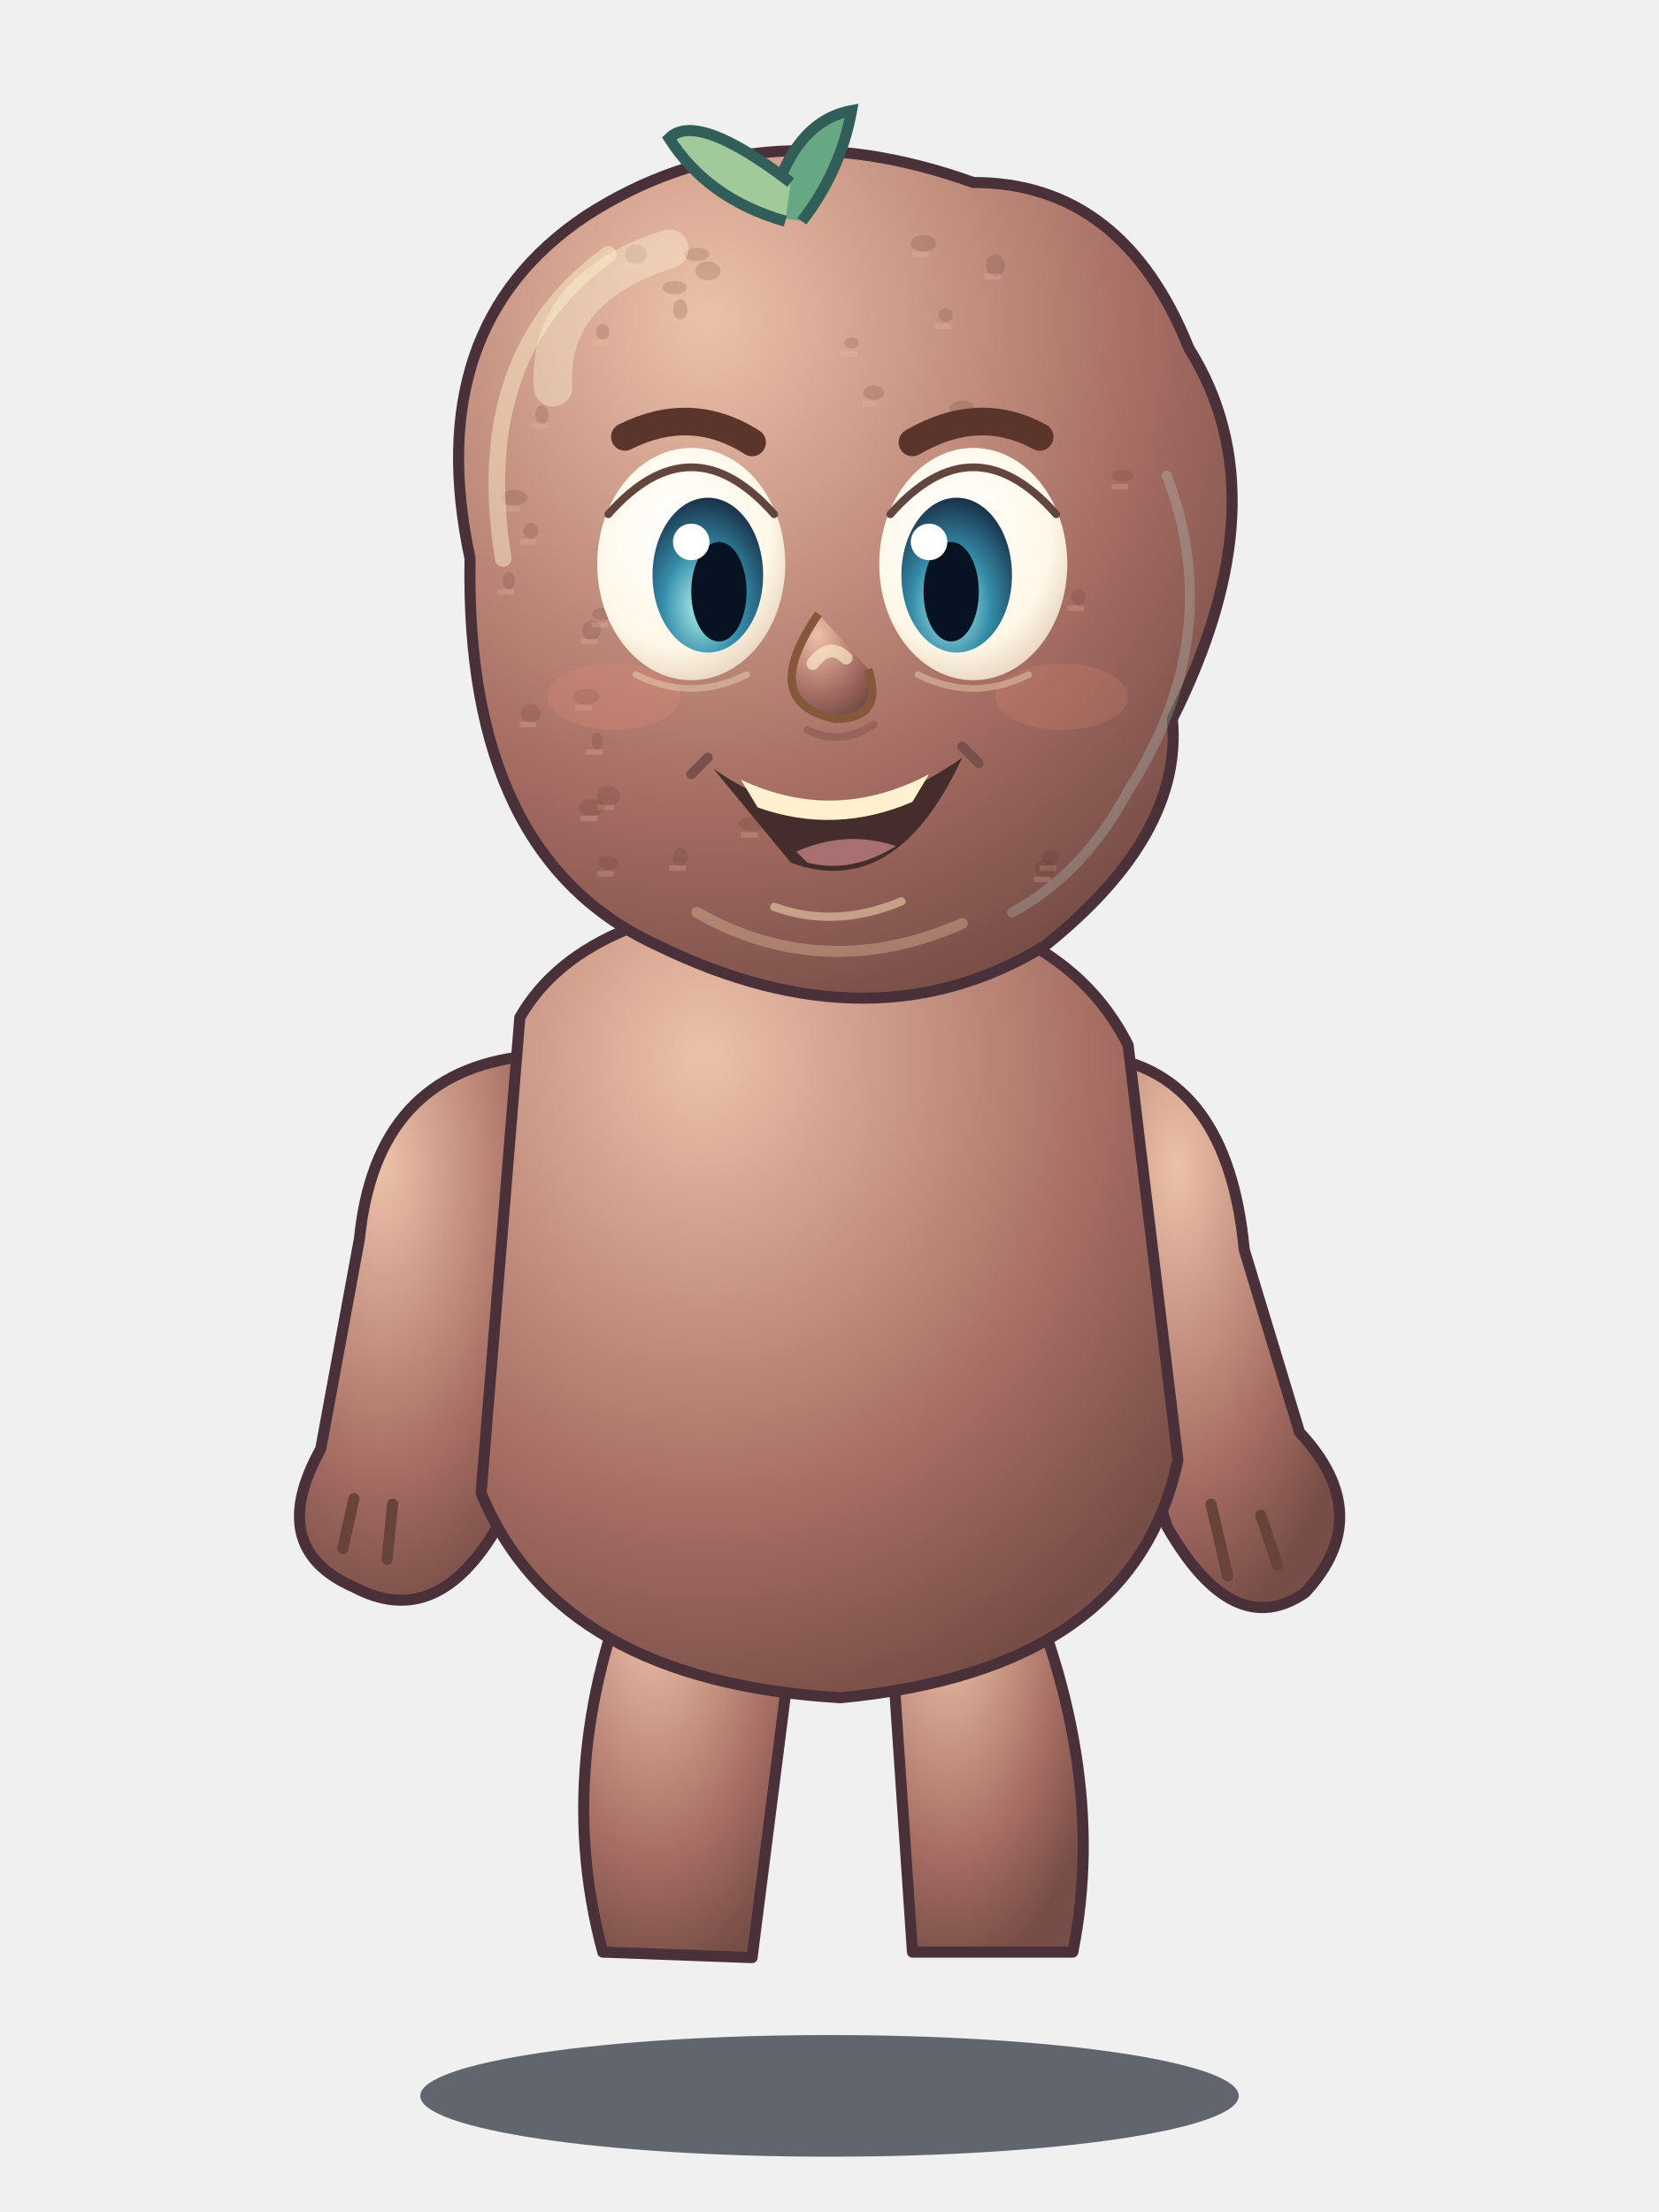
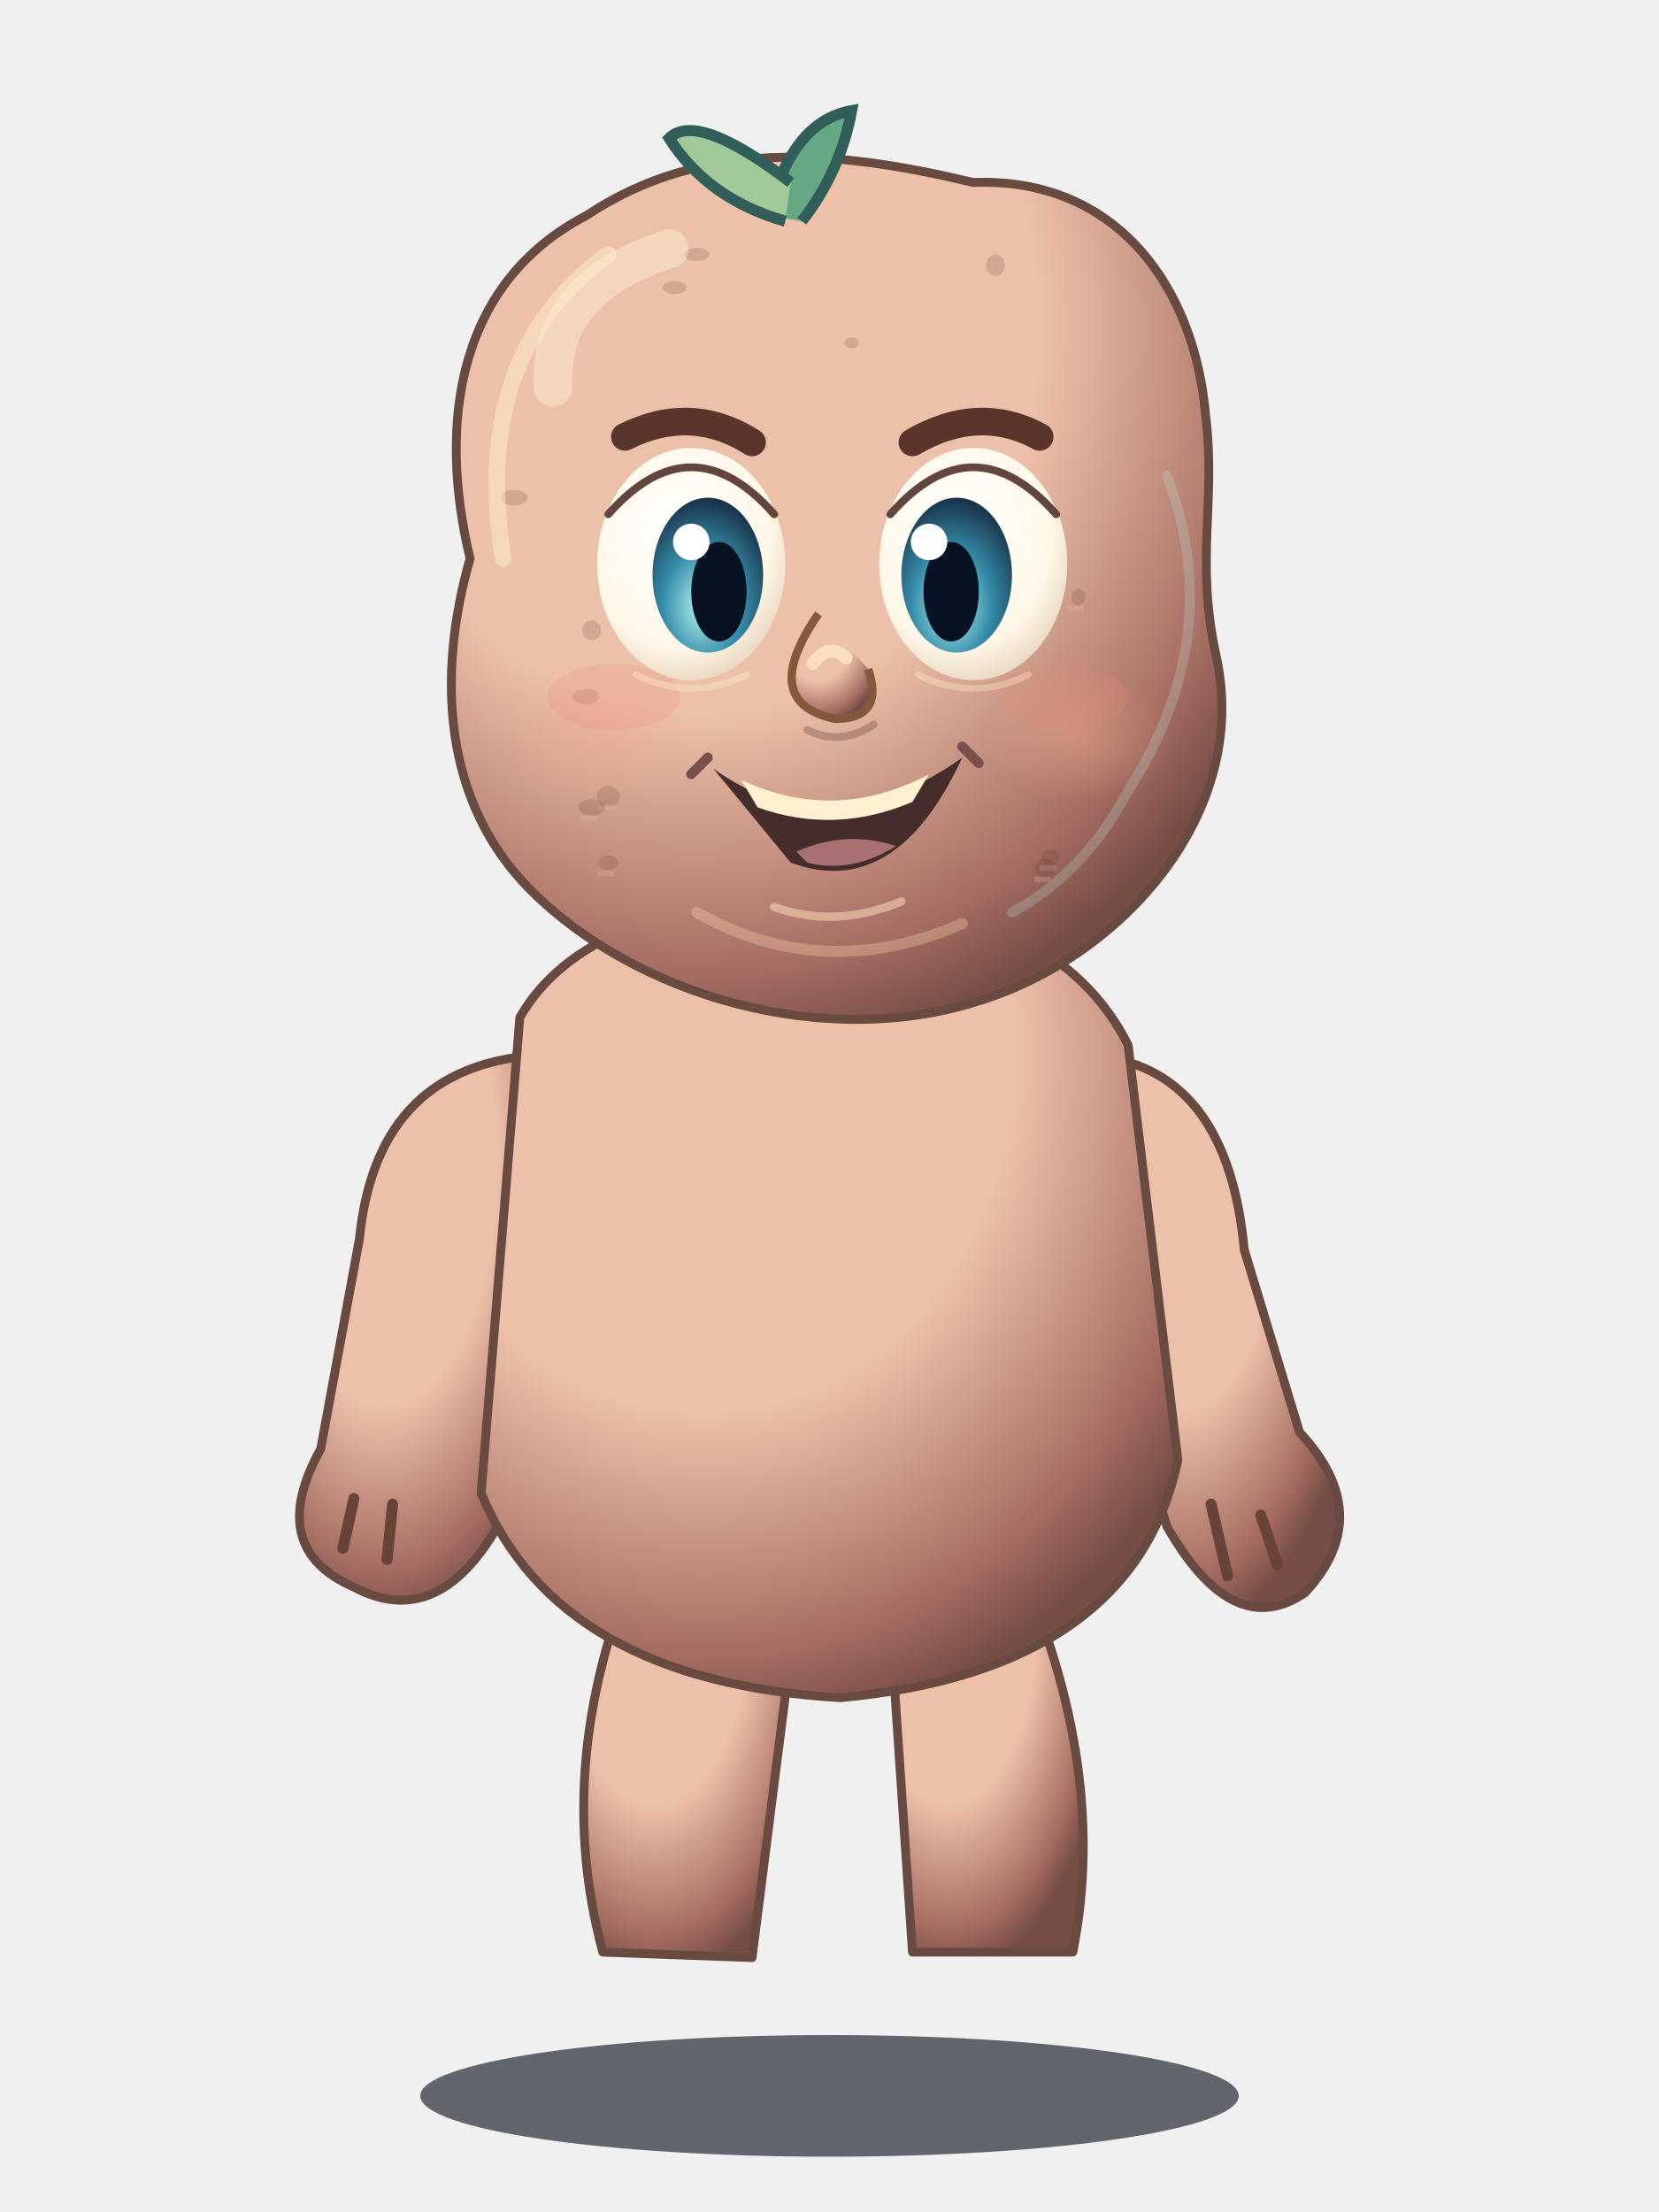
<svg xmlns="http://www.w3.org/2000/svg" viewBox="0 0 300 400">
  <defs>
    <radialGradient id="skin" cx=".32" cy=".2" r=".85">
      <stop stop-color="#edc1a9" />
-       <stop offset=".68" stop-color="#a56c62" />
+       <stop offset=".52" stop-color="#edc1a9" />
+       <stop offset=".88" stop-color="#a56c62" />
      <stop offset="1" stop-color="#774e47" />
+     </radialGradient>
+     <radialGradient id="cheek">
+       <stop stop-color="#eeaa89" stop-opacity=".42" />
+       <stop offset="1" stop-color="#eeaa89" stop-opacity="0" />
    </radialGradient>
    <linearGradient id="cloth" x2=".8" y2="1">
      <stop stop-color="#3d5b75" />
      <stop offset=".5" stop-color="#253648" />
      <stop offset="1" stop-color="#101b2d" />
    </linearGradient>
    <linearGradient id="metal" x2=".75" y2="1">
      <stop stop-color="#dce6e9" />
      <stop offset=".3" stop-color="#7e98ac" />
      <stop offset=".48" stop-color="#e1e9eb" />
      <stop offset=".55" stop-color="#496477" />
      <stop offset="1" stop-color="#192c40" />
    </linearGradient>
    <linearGradient id="trim" x2="1" y2="1">
      <stop stop-color="#edfcff" />
      <stop offset=".4" stop-color="#62eafa" />
      <stop offset="1" stop-color="#287c9f" />
    </linearGradient>
    <linearGradient id="leather" x2=".8" y2="1">
      <stop stop-color="#c59269" />
      <stop offset=".5" stop-color="#855339" />
      <stop offset="1" stop-color="#392722" />
    </linearGradient>
    <linearGradient id="hair" x2=".3" y2="1">
      <stop stop-color="#8f5a36" />
      <stop offset=".6" stop-color="#492b25" />
      <stop offset="1" stop-color="#241b22" />
    </linearGradient>
    <radialGradient id="lens" cx=".3" cy=".15">
      <stop stop-color="#84d9ef" />
      <stop offset=".6" stop-color="#153e64" />
      <stop offset="1" stop-color="#09182b" />
    </radialGradient>
  </defs>
  <defs>
    <radialGradient id="face-pearl" cx=".42" cy=".36" r=".8">
      <stop stop-color="#ffffff" />
      <stop offset=".62" stop-color="#fff8e8" />
      <stop offset="1" stop-color="#d8bda3" />
    </radialGradient>
  </defs>
  <ellipse cx="150" cy="379" rx="74" ry="11" fill="#020916" opacity=".6" />
-   <g stroke="#493039" stroke-width="2" stroke-linejoin="round">
+   <g stroke="#694a40" stroke-width="1.6" stroke-linejoin="round">
    <path d="M118 276Q99 316 109 353L136 354L145 283Z" fill="url(#skin)" />
    <path d="M160 279L165 353L194 353Q201 318 182 278Z" fill="url(#skin)" />
    <path d="M95 191Q68 194 65 224L58 262Q48 280 64 287Q79 295 90 276L101 235Z" fill="url(#skin)" />
    <path d="M199 191Q222 194 225 226L235 259Q249 274 236 288Q223 297 211 276L199 236Z" fill="url(#skin)" />
    <path d="M94 184Q106 163 148 162Q191 163 204 189L213 264Q205 302 152 307Q101 304 87 270Z" fill="url(#skin)" />
-     <path d="M85 101Q76 59 106 39Q137 19 176 33Q203 33 215 63Q232 90 212 130Q214 151 189 171Q158 190 119 171Q84 155 85 101Z" fill="url(#skin)" />
+     <path d="M85 101C79 76 83 51 106 39C127 25 151 27 176 33C202 32 216 52 218 75C220 91 216 101 220 119C226 147 203 173 177 181C149 190 115 180 96 161C80 145 79 122 85 101Z" fill="url(#skin)" />
  </g>
  <ellipse cx="153" cy="150" rx="1.3" ry="1.8" fill="#59392d" opacity=".18" />
  <path d="M151 152l3 0" stroke="#edc1a9" opacity=".24" />
  <ellipse cx="195" cy="108" rx="1.3" ry="1.5" fill="#59392d" opacity=".18" />
  <path d="M193 110l3 0" stroke="#edc1a9" opacity=".24" />
  <ellipse cx="93" cy="90" rx="2.4" ry="1.4" fill="#59392d" opacity=".18" />
  <path d="M91 92l3 0" stroke="#edc1a9" opacity=".24" />
  <ellipse cx="110" cy="144" rx="2.1" ry="1.9" fill="#59392d" opacity=".18" />
  <path d="M108 146l3 0" stroke="#edc1a9" opacity=".24" />
  <ellipse cx="180" cy="48" rx="1.7" ry="2.0" fill="#59392d" opacity=".18" />
  <path d="M178 50l3 0" stroke="#edc1a9" opacity=".24" />
  <ellipse cx="190" cy="155" rx="1.6" ry="1.4" fill="#59392d" opacity=".18" />
  <path d="M188 157l3 0" stroke="#edc1a9" opacity=".24" />
  <ellipse cx="106" cy="126" rx="2.4" ry="1.4" fill="#59392d" opacity=".18" />
  <path d="M104 128l3 0" stroke="#edc1a9" opacity=".24" />
  <ellipse cx="107" cy="146" rx="2.4" ry="1.5" fill="#59392d" opacity=".18" />
  <path d="M105 148l3 0" stroke="#edc1a9" opacity=".24" />
  <ellipse cx="154" cy="62" rx="1.3" ry="1.0" fill="#59392d" opacity=".18" />
  <path d="M152 64l3 0" stroke="#edc1a9" opacity=".24" />
  <ellipse cx="122" cy="52" rx="2.2" ry="1.2" fill="#59392d" opacity=".18" />
  <path d="M120 54l3 0" stroke="#edc1a9" opacity=".24" />
  <ellipse cx="189" cy="157" rx="1.9" ry="1.7" fill="#59392d" opacity=".18" />
  <path d="M187 159l3 0" stroke="#edc1a9" opacity=".24" />
  <ellipse cx="107" cy="114" rx="1.7" ry="1.8" fill="#59392d" opacity=".18" />
  <path d="M105 116l3 0" stroke="#edc1a9" opacity=".24" />
  <ellipse cx="110" cy="156" rx="1.8" ry="1.3" fill="#59392d" opacity=".18" />
  <path d="M108 158l3 0" stroke="#edc1a9" opacity=".24" />
  <ellipse cx="126" cy="46" rx="2.3" ry="1.2" fill="#59392d" opacity=".18" />
  <path d="M124 48l3 0" stroke="#edc1a9" opacity=".24" />
-   <ellipse cx="92" cy="105" rx="1.1" ry="1.6" fill="#59392d" opacity=".18" />
-   <path d="M90 107l3 0" stroke="#edc1a9" opacity=".24" />
-   <ellipse cx="158" cy="71" rx="1.9" ry="1.3" fill="#59392d" opacity=".18" />
-   <path d="M156 73l3 0" stroke="#edc1a9" opacity=".24" />
-   <ellipse cx="171" cy="57" rx="1.3" ry="1.2" fill="#59392d" opacity=".18" />
-   <path d="M169 59l3 0" stroke="#edc1a9" opacity=".24" />
-   <ellipse cx="136" cy="149" rx="2.4" ry="1.3" fill="#59392d" opacity=".18" />
-   <path d="M134 151l3 0" stroke="#edc1a9" opacity=".24" />
-   <ellipse cx="123" cy="56" rx="1.3" ry="1.9" fill="#59392d" opacity=".18" />
-   <path d="M121 58l3 0" stroke="#edc1a9" opacity=".24" />
-   <ellipse cx="96" cy="129" rx="1.8" ry="1.7" fill="#59392d" opacity=".18" />
-   <path d="M94 131l3 0" stroke="#edc1a9" opacity=".24" />
-   <ellipse cx="167" cy="44" rx="2.3" ry="1.5" fill="#59392d" opacity=".18" />
-   <path d="M165 46l3 0" stroke="#edc1a9" opacity=".24" />
-   <ellipse cx="123" cy="155" rx="1.4" ry="1.6" fill="#59392d" opacity=".18" />
-   <path d="M121 157l3 0" stroke="#edc1a9" opacity=".24" />
-   <ellipse cx="148" cy="146" rx="1.6" ry="1.7" fill="#59392d" opacity=".18" />
-   <path d="M146 148l3 0" stroke="#edc1a9" opacity=".24" />
-   <ellipse cx="128" cy="49" rx="2.3" ry="1.7" fill="#59392d" opacity=".18" />
-   <path d="M126 51l3 0" stroke="#edc1a9" opacity=".24" />
-   <ellipse cx="96" cy="96" rx="1.4" ry="1.4" fill="#59392d" opacity=".18" />
-   <path d="M94 98l3 0" stroke="#edc1a9" opacity=".24" />
-   <ellipse cx="203" cy="86" rx="2.0" ry="1.1" fill="#59392d" opacity=".18" />
-   <path d="M201 88l3 0" stroke="#edc1a9" opacity=".24" />
-   <ellipse cx="98" cy="75" rx="1.2" ry="1.7" fill="#59392d" opacity=".18" />
-   <path d="M96 77l3 0" stroke="#edc1a9" opacity=".24" />
-   <ellipse cx="138" cy="144" rx="1.2" ry="1.4" fill="#59392d" opacity=".18" />
-   <path d="M136 146l3 0" stroke="#edc1a9" opacity=".24" />
-   <ellipse cx="190" cy="97" rx="1.7" ry="1.9" fill="#59392d" opacity=".18" />
-   <path d="M188 99l3 0" stroke="#edc1a9" opacity=".24" />
-   <ellipse cx="109" cy="111" rx="1.9" ry="1.1" fill="#59392d" opacity=".18" />
-   <path d="M107 113l3 0" stroke="#edc1a9" opacity=".24" />
-   <ellipse cx="108" cy="134" rx="1.0" ry="1.6" fill="#59392d" opacity=".18" />
-   <path d="M106 136l3 0" stroke="#edc1a9" opacity=".24" />
-   <ellipse cx="174" cy="74" rx="2.3" ry="1.6" fill="#59392d" opacity=".18" />
-   <path d="M172 76l3 0" stroke="#edc1a9" opacity=".24" />
-   <ellipse cx="109" cy="60" rx="1.2" ry="1.4" fill="#59392d" opacity=".18" />
-   <path d="M107 62l3 0" stroke="#edc1a9" opacity=".24" />
-   <ellipse cx="115" cy="46" rx="2.0" ry="1.8" fill="#59392d" opacity=".18" />
-   <path d="M113 48l3 0" stroke="#edc1a9" opacity=".24" />
+   <ellipse cx="108" cy="133" rx="17" ry="12" fill="url(#cheek)" />
+   <ellipse cx="195" cy="133" rx="17" ry="12" fill="url(#cheek)" />
  <path d="M100 70Q99 52 121 45" stroke="#fff6d9" opacity=".38" stroke-width="7" stroke-linecap="round" fill="none" />
  <path d="M91 101Q85 64 110 46" fill="none" stroke="#fff4ce" stroke-width="3" stroke-linecap="round" opacity=".45" />
  <path d="M211 86Q222 115 204 143Q196 158 183 165" fill="none" stroke="#bce8df" stroke-width="1.8" stroke-linecap="round" opacity=".24" />
  <path d="M126 165Q149 178 174 167" fill="none" stroke="#ffdfb1" stroke-width="2" stroke-linecap="round" opacity=".3" />
  <ellipse cx="111" cy="126" rx="12" ry="6" fill="#e88b79" opacity=".23" />
  <ellipse cx="192" cy="126" rx="12" ry="6" fill="#e88b79" opacity=".2" />
  <path d="M113 79Q125 73 136 80M165 80Q177 73 188 79" fill="none" stroke="#59352c" stroke-width="5" stroke-linecap="round" />
  <g>
    <ellipse cx="125" cy="102" rx="17" ry="21" fill="url(#face-pearl)" />
    <ellipse cx="176" cy="102" rx="17" ry="21" fill="url(#face-pearl)" />
    <defs>
      <radialGradient id="iris-finish-128" cx=".45" cy=".7" r=".75">
        <stop stop-color="#b7f6f0" />
        <stop offset=".48" stop-color="#348ca9" />
        <stop offset="1" stop-color="#16243b" />
      </radialGradient>
    </defs>
    <ellipse cx="128" cy="104" rx="10" ry="14" fill="url(#iris-finish-128)" />
    <defs>
      <radialGradient id="iris-finish-173" cx=".45" cy=".7" r=".75">
        <stop stop-color="#b7f6f0" />
        <stop offset=".48" stop-color="#348ca9" />
        <stop offset="1" stop-color="#16243b" />
      </radialGradient>
    </defs>
    <ellipse cx="173" cy="104" rx="10" ry="14" fill="url(#iris-finish-173)" />
    <ellipse cx="130" cy="107" rx="5" ry="9" fill="#071222" />
    <ellipse cx="172" cy="107" rx="5" ry="9" fill="#071222" />
    <circle cx="125" cy="98" r="3.3" fill="white" />
    <circle cx="168" cy="98" r="3.3" fill="white" />
  </g>
  <path d="M148 111Q137 127 151 130Q160 130 157 121" fill="url(#skin)" stroke="#85573b" stroke-width="1.5" />
  <path d="M129 139Q150 154 174 137Q162 163 143 156Z" fill="#452d2c" />
  <path d="M134 141Q151 149 168 140L165 145Q151 151 137 146Z" fill="#fff1cf" />
  <path d="M64 271l-2 9m9-8-1 10m158-8 3 9m-12-11 3 13" stroke="#68433a" stroke-width="2" stroke-linecap="round" />
  <path d="M139 39Q143 22 154 20Q152 31 145 40" fill="#66a784" stroke="#315e58" stroke-width="2" />
  <path d="M143 33Q126 20 121 25Q128 36 142 40" fill="#a1c99a" stroke="#315e58" stroke-width="2" />
  <g data-face-finish="1">
    <path d="M110 93Q125 76 140 93" fill="none" stroke="#62463d" stroke-width="1.4" stroke-linecap="round" />
    <path d="M115 122Q125 127 135 122" fill="none" stroke="#fff0c9" stroke-width="1.2" opacity=".35" stroke-linecap="round" />
    <path d="M161 93Q176 76 191 93" fill="none" stroke="#62463d" stroke-width="1.4" stroke-linecap="round" />
    <path d="M166 122Q176 127 186 122" fill="none" stroke="#fff0c9" stroke-width="1.2" opacity=".35" stroke-linecap="round" />
    <path d="M144 154Q153 150 162 153Q154 158 146 156Z" fill="#df9497" opacity=".65" />
    <path d="M128 137l-3 3m49-5 3 3" stroke="#79504b" stroke-width="1.8" stroke-linecap="round" />
    <path d="M140 164Q151 168 163 163" fill="none" stroke="#ffe3bb" stroke-width="1.5" opacity=".5" stroke-linecap="round" />
    <path d="M147 120q3-4 6-1" fill="none" stroke="#fff0cc" stroke-width="2.3" opacity=".65" stroke-linecap="round" />
    <path d="M146 132q6 3 12-1" fill="none" stroke="#69463e" stroke-width="1.4" opacity=".35" stroke-linecap="round" />
  </g>
</svg>
